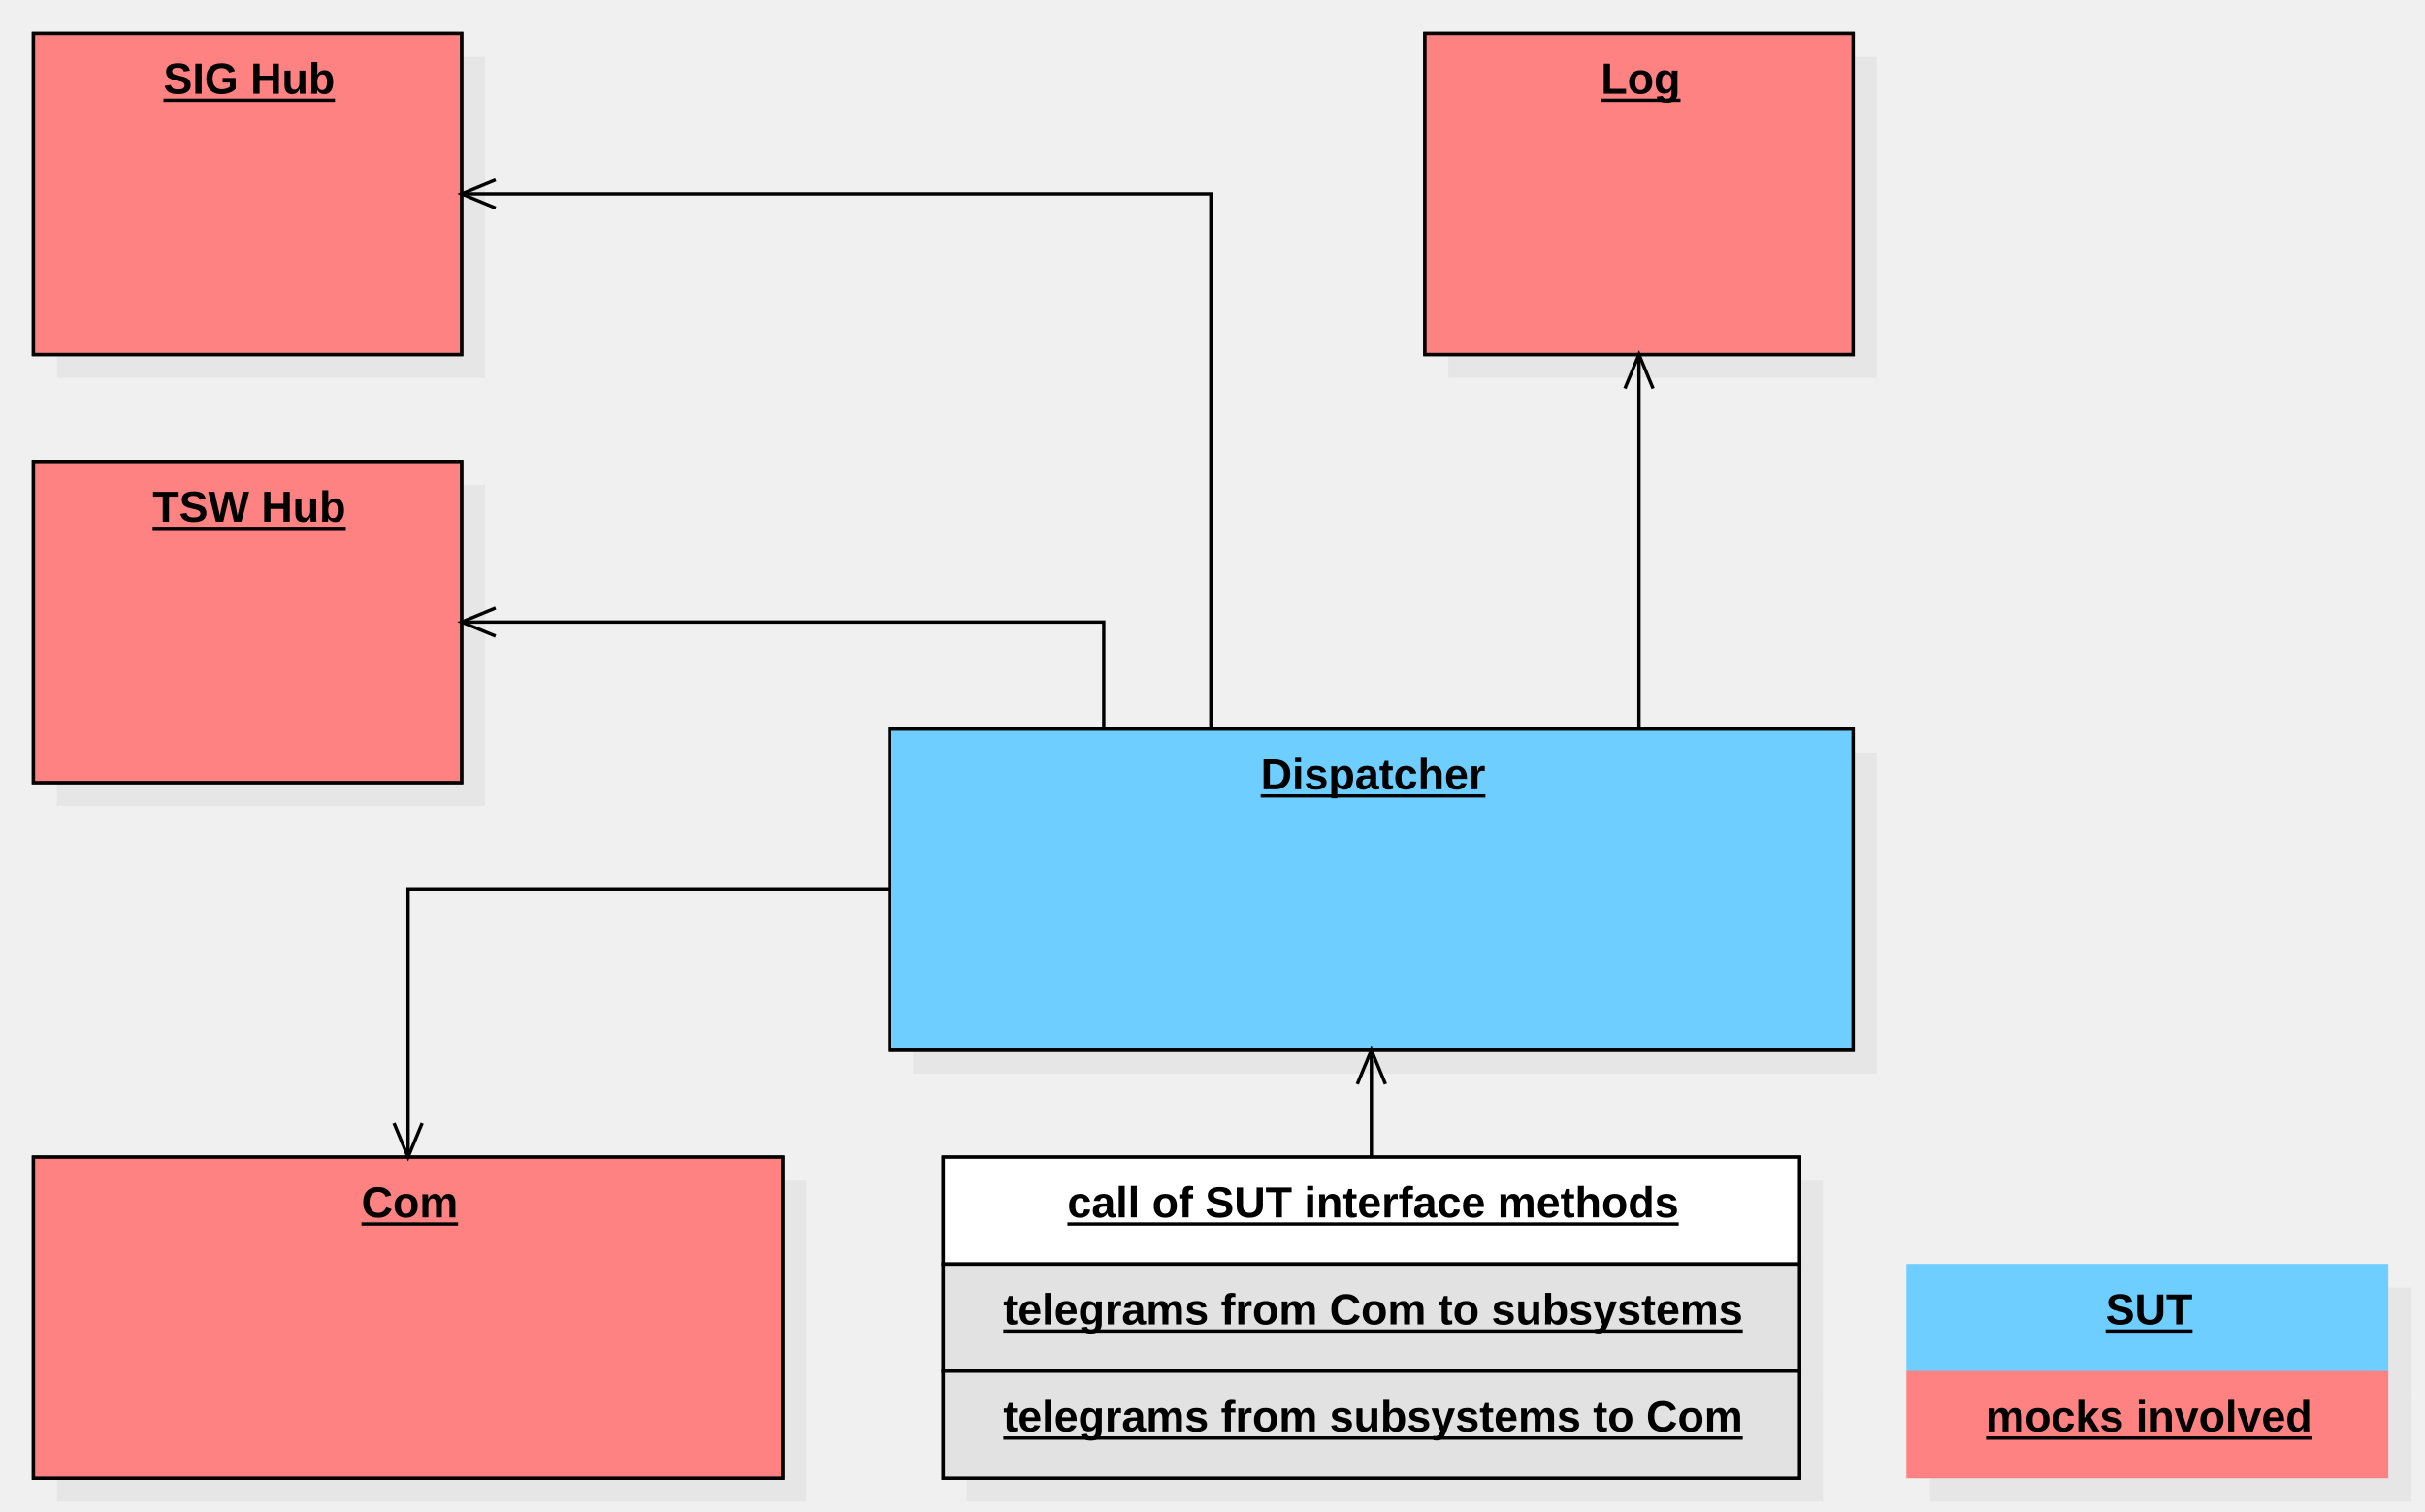
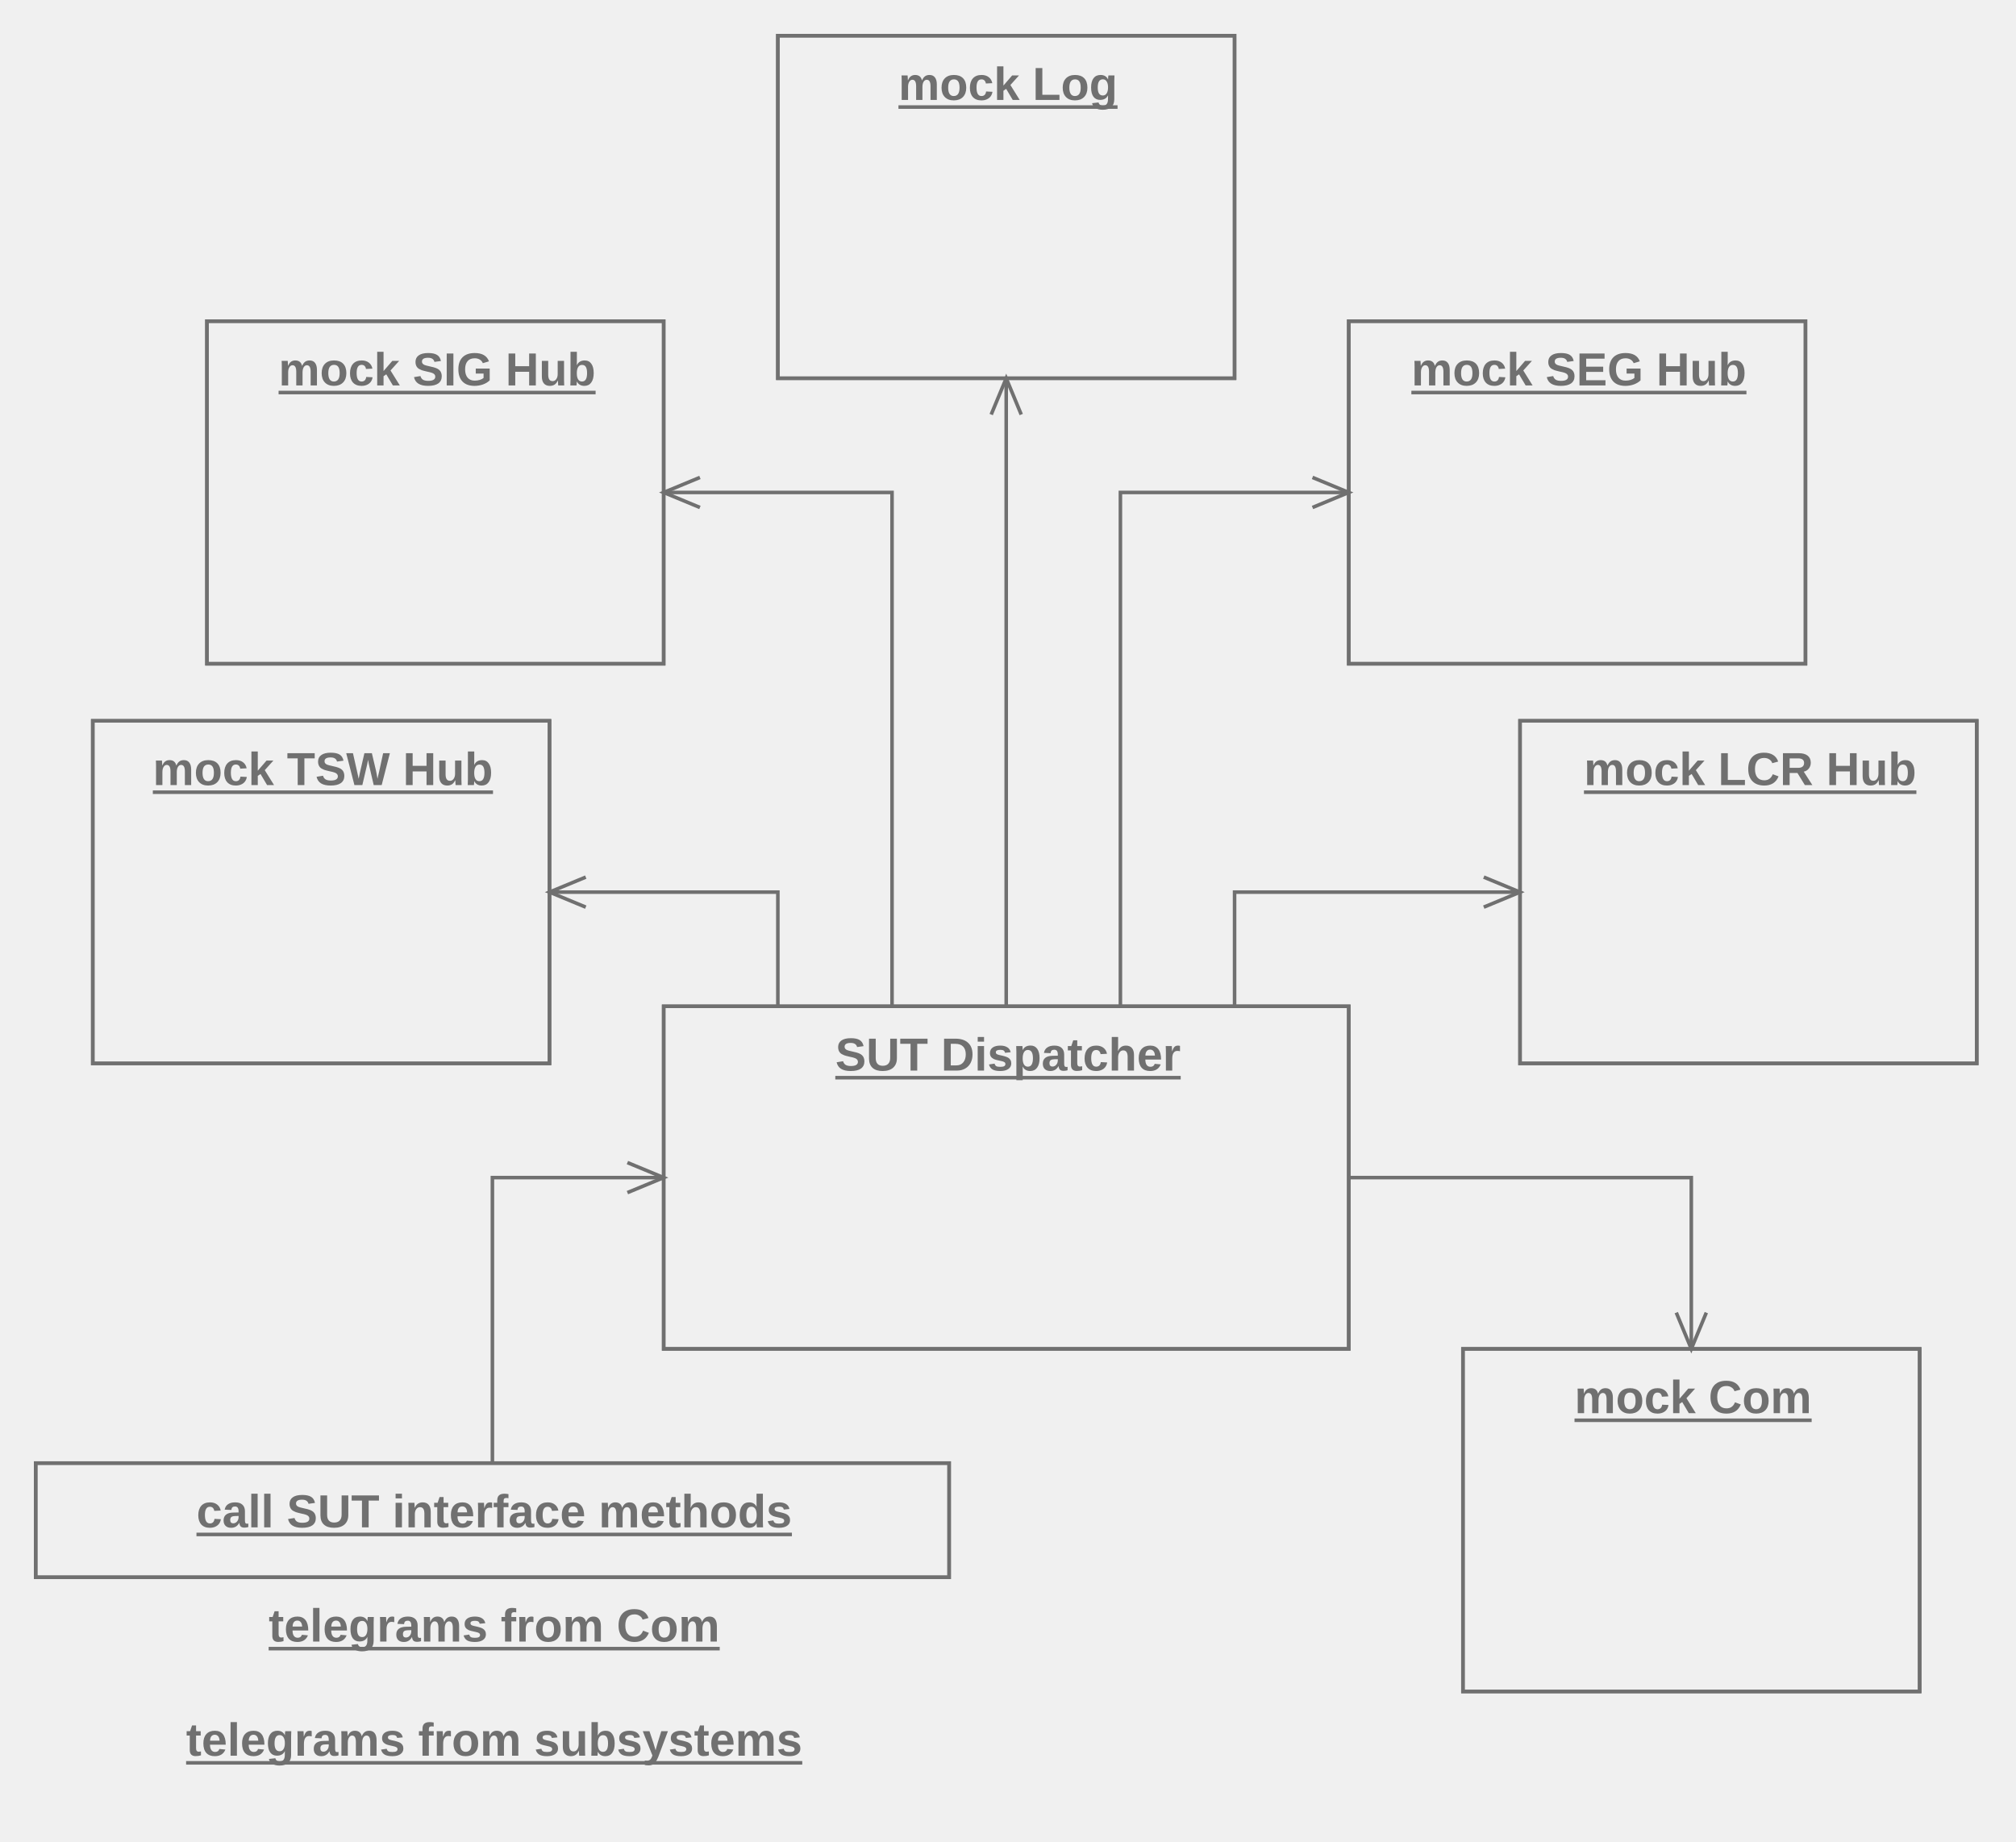
- <svg xmlns="http://www.w3.org/2000/svg" version="1.1" width="725" height="452">
+ <svg xmlns="http://www.w3.org/2000/svg" version="1.1" width="565" height="516">
  <defs />
  <g>
    <g>
-       <rect fill="#C0C0C0" stroke="none" x="1143" y="871" width="144" height="32" transform="matrix(1 0 0 1 -566 -486)" fill-opacity="0.2" />
-     </g>
-     <g>
-       <rect fill="#6DCEFF" stroke="none" x="1136" y="864" width="144" height="32" transform="matrix(1 0 0 1 -566 -486)" />
-     </g>
-     <g>
-       <path fill="none" stroke="#FFFFFF00" paint-order="fill stroke markers" d=" M 570 378 L 714 378 L 714 410 L 570 410 L 570 378 Z Z" stroke-miterlimit="10" stroke-dasharray="" />
-     </g>
-     <g>
-       <rect fill="#6DCEFF" stroke="none" x="1136" y="864" width="144" height="32" transform="matrix(1 0 0 1 -566 -486)" />
-     </g>
-     <g>
-       <path fill="none" stroke="#FFFFFF00" paint-order="fill stroke markers" d=" M 570 378 L 714 378 L 714 410 L 570 410 L 570 378 Z Z" stroke-miterlimit="10" stroke-dasharray="" />
-     </g>
-     <g>
-       <g>
-         <path fill="none" stroke="none" />
-         <text fill="#000000" stroke="none" font-family="Arial" font-size="13px" font-style="normal" font-weight="bold" text-decoration="undefined" x="1208.5" y="877.5" text-anchor="middle" dominant-baseline="central" transform="matrix(1 0 0 1 -566 -486)">
- SUT</text>
-         <path fill="none" stroke="#000000" paint-order="fill stroke markers" d=" M 655.5 398 L 629.5 398" stroke-miterlimit="10" stroke-dasharray="" />
-       </g>
-     </g>
-     <g>
-       <rect fill="#C0C0C0" stroke="none" x="583" y="631" width="128" height="96" transform="matrix(1 0 0 1 -566 -486)" fill-opacity="0.2" />
-     </g>
-     <g>
-       <rect fill="#FF8282" stroke="none" x="576" y="624" width="128" height="96" transform="matrix(1 0 0 1 -566 -486)" />
-     </g>
-     <g>
-       <path fill="none" stroke="#000000" paint-order="fill stroke markers" d=" M 10 138 L 138 138 L 138 234 L 10 234 L 10 138 Z Z" stroke-miterlimit="10" stroke-dasharray="" />
-     </g>
-     <g>
-       <rect fill="#FF8282" stroke="none" x="576" y="624" width="128" height="96" transform="matrix(1 0 0 1 -566 -486)" />
-     </g>
-     <g>
-       <path fill="none" stroke="#000000" paint-order="fill stroke markers" d=" M 10 138 L 138 138 L 138 234 L 10 234 L 10 138 Z Z" stroke-miterlimit="10" stroke-dasharray="" />
-     </g>
-     <g>
-       <g>
-         <path fill="none" stroke="none" />
-         <text fill="#000000" stroke="none" font-family="Arial" font-size="13px" font-style="normal" font-weight="bold" text-decoration="undefined" x="640.5" y="637.5" text-anchor="middle" dominant-baseline="central" transform="matrix(1 0 0 1 -566 -486)">
- TSW Hub</text>
-         <path fill="none" stroke="#000000" paint-order="fill stroke markers" d=" M 103.382 158 L 45.618 158" stroke-miterlimit="10" stroke-dasharray="" />
-       </g>
-     </g>
-     <g>
-       <rect fill="#C0C0C0" stroke="none" x="839" y="711" width="288" height="96" transform="matrix(1 0 0 1 -566 -486)" fill-opacity="0.2" />
-     </g>
-     <g>
-       <rect fill="#6DCEFF" stroke="none" x="832" y="704" width="288" height="96" transform="matrix(1 0 0 1 -566 -486)" />
-     </g>
-     <g>
-       <path fill="none" stroke="#000000" paint-order="fill stroke markers" d=" M 266 218 L 554 218 L 554 314 L 266 314 L 266 218 Z Z" stroke-miterlimit="10" stroke-dasharray="" />
-     </g>
-     <g>
-       <rect fill="#6DCEFF" stroke="none" x="832" y="704" width="288" height="96" transform="matrix(1 0 0 1 -566 -486)" />
-     </g>
-     <g>
-       <path fill="none" stroke="#000000" paint-order="fill stroke markers" d=" M 266 218 L 554 218 L 554 314 L 266 314 L 266 218 Z Z" stroke-miterlimit="10" stroke-dasharray="" />
-     </g>
-     <g>
-       <g>
-         <path fill="none" stroke="none" />
-         <text fill="#000000" stroke="none" font-family="Arial" font-size="13px" font-style="normal" font-weight="bold" text-decoration="undefined" x="976.5" y="717.5" text-anchor="middle" dominant-baseline="central" transform="matrix(1 0 0 1 -566 -486)">
- Dispatcher</text>
-         <path fill="none" stroke="#000000" paint-order="fill stroke markers" d=" M 444.095 238 L 376.905 238" stroke-miterlimit="10" stroke-dasharray="" />
-       </g>
-     </g>
-     <g>
-       <path fill="none" stroke="#000000" paint-order="fill stroke markers" d=" M 330 218 L 330 186 L 138 186" stroke-miterlimit="10" stroke-dasharray="" />
-     </g>
-     <g>
-       <path fill="none" stroke="#000000" paint-order="fill stroke markers" d=" M 148.163 181.79 L 138 186 L 148.163 190.21" stroke-miterlimit="10" stroke-dasharray="" />
-     </g>
-     <g>
-       <rect fill="#C0C0C0" stroke="none" x="583" y="839" width="224" height="96" transform="matrix(1 0 0 1 -566 -486)" fill-opacity="0.2" />
-     </g>
-     <g>
-       <rect fill="#FF8282" stroke="none" x="576" y="832" width="224" height="96" transform="matrix(1 0 0 1 -566 -486)" />
-     </g>
-     <g>
-       <path fill="none" stroke="#000000" paint-order="fill stroke markers" d=" M 10 346 L 234 346 L 234 442 L 10 442 L 10 346 Z Z" stroke-miterlimit="10" stroke-dasharray="" />
-     </g>
-     <g>
-       <rect fill="#FF8282" stroke="none" x="576" y="832" width="224" height="96" transform="matrix(1 0 0 1 -566 -486)" />
-     </g>
-     <g>
-       <path fill="none" stroke="#000000" paint-order="fill stroke markers" d=" M 10 346 L 234 346 L 234 442 L 10 442 L 10 346 Z Z" stroke-miterlimit="10" stroke-dasharray="" />
-     </g>
-     <g>
-       <g>
-         <path fill="none" stroke="none" />
-         <text fill="#000000" stroke="none" font-family="Arial" font-size="13px" font-style="normal" font-weight="bold" text-decoration="undefined" x="688.5" y="845.5" text-anchor="middle" dominant-baseline="central" transform="matrix(1 0 0 1 -566 -486)">
- Com</text>
-         <path fill="none" stroke="#000000" paint-order="fill stroke markers" d=" M 136.944 366 L 108.056 366" stroke-miterlimit="10" stroke-dasharray="" />
-       </g>
-     </g>
-     <g>
-       <path fill="none" stroke="#000000" paint-order="fill stroke markers" d=" M 410 346 L 410 314" stroke-miterlimit="10" stroke-dasharray="" />
-     </g>
-     <g>
-       <path fill="none" stroke="#000000" paint-order="fill stroke markers" d=" M 414.21 324.163 L 410 314 L 405.79 324.163" stroke-miterlimit="10" stroke-dasharray="" />
-     </g>
-     <g>
-       <rect fill="#C0C0C0" stroke="none" x="583" y="503" width="128" height="96" transform="matrix(1 0 0 1 -566 -486)" fill-opacity="0.2" />
-     </g>
-     <g>
-       <rect fill="#FF8282" stroke="none" x="576" y="496" width="128" height="96" transform="matrix(1 0 0 1 -566 -486)" />
-     </g>
-     <g>
-       <path fill="none" stroke="#000000" paint-order="fill stroke markers" d=" M 10 10 L 138 10 L 138 106 L 10 106 L 10 10 Z Z" stroke-miterlimit="10" stroke-dasharray="" />
-     </g>
-     <g>
-       <rect fill="#FF8282" stroke="none" x="576" y="496" width="128" height="96" transform="matrix(1 0 0 1 -566 -486)" />
-     </g>
-     <g>
-       <path fill="none" stroke="#000000" paint-order="fill stroke markers" d=" M 10 10 L 138 10 L 138 106 L 10 106 L 10 10 Z Z" stroke-miterlimit="10" stroke-dasharray="" />
-     </g>
-     <g>
-       <g>
-         <path fill="none" stroke="none" />
-         <text fill="#000000" stroke="none" font-family="Arial" font-size="13px" font-style="normal" font-weight="bold" text-decoration="undefined" x="640.5" y="509.5" text-anchor="middle" dominant-baseline="central" transform="matrix(1 0 0 1 -566 -486)">
- SIG Hub</text>
-         <path fill="none" stroke="#000000" paint-order="fill stroke markers" d=" M 100.138 30 L 48.862 30" stroke-miterlimit="10" stroke-dasharray="" />
-       </g>
-     </g>
-     <g>
-       <path fill="none" stroke="#000000" paint-order="fill stroke markers" d=" M 362 218 L 362 58 L 138 58" stroke-miterlimit="10" stroke-dasharray="" />
-     </g>
-     <g>
-       <path fill="none" stroke="#000000" paint-order="fill stroke markers" d=" M 148.163 53.79 L 138 58 L 148.163 62.21" stroke-miterlimit="10" stroke-dasharray="" />
-     </g>
-     <g>
-       <path fill="none" stroke="#000000" paint-order="fill stroke markers" d=" M 266 266 L 122 266 L 122 346" stroke-miterlimit="10" stroke-dasharray="" />
-     </g>
-     <g>
-       <path fill="none" stroke="#000000" paint-order="fill stroke markers" d=" M 117.79 335.837 L 122 346 L 126.21 335.837" stroke-miterlimit="10" stroke-dasharray="" />
-     </g>
-     <g>
-       <rect fill="#C0C0C0" stroke="none" x="1143" y="903" width="144" height="32" transform="matrix(1 0 0 1 -566 -486)" fill-opacity="0.2" />
-     </g>
-     <g>
-       <rect fill="#FF8282" stroke="none" x="1136" y="896" width="144" height="32" transform="matrix(1 0 0 1 -566 -486)" />
-     </g>
-     <g>
-       <path fill="none" stroke="#FFFFFF00" paint-order="fill stroke markers" d=" M 570 410 L 714 410 L 714 442 L 570 442 L 570 410 Z Z" stroke-miterlimit="10" stroke-dasharray="" />
-     </g>
-     <g>
-       <rect fill="#FF8282" stroke="none" x="1136" y="896" width="144" height="32" transform="matrix(1 0 0 1 -566 -486)" />
-     </g>
-     <g>
-       <path fill="none" stroke="#FFFFFF00" paint-order="fill stroke markers" d=" M 570 410 L 714 410 L 714 442 L 570 442 L 570 410 Z Z" stroke-miterlimit="10" stroke-dasharray="" />
-     </g>
-     <g>
-       <g>
-         <path fill="none" stroke="none" />
-         <text fill="#000000" stroke="none" font-family="Arial" font-size="13px" font-style="normal" font-weight="bold" text-decoration="undefined" x="1208.5" y="909.5" text-anchor="middle" dominant-baseline="central" transform="matrix(1 0 0 1 -566 -486)">
- mocks involved</text>
-         <path fill="none" stroke="#000000" paint-order="fill stroke markers" d=" M 691.269 430 L 593.731 430" stroke-miterlimit="10" stroke-dasharray="" />
-       </g>
-     </g>
-     <g>
-       <rect fill="#C0C0C0" stroke="none" x="855" y="839" width="256" height="32" transform="matrix(1 0 0 1 -566 -486)" fill-opacity="0.2" />
-     </g>
-     <g>
-       <rect fill="#ffffff" stroke="none" x="848" y="832" width="256" height="32" transform="matrix(1 0 0 1 -566 -486)" />
-     </g>
-     <g>
-       <path fill="none" stroke="#000000" paint-order="fill stroke markers" d=" M 282 346 L 538 346 L 538 378 L 282 378 L 282 346 Z Z" stroke-miterlimit="10" stroke-dasharray="" />
-     </g>
-     <g>
-       <rect fill="#ffffff" stroke="none" x="848" y="832" width="256" height="32" transform="matrix(1 0 0 1 -566 -486)" />
-     </g>
-     <g>
-       <path fill="none" stroke="#000000" paint-order="fill stroke markers" d=" M 282 346 L 538 346 L 538 378 L 282 378 L 282 346 Z Z" stroke-miterlimit="10" stroke-dasharray="" />
-     </g>
-     <g>
-       <g>
-         <path fill="none" stroke="none" />
-         <text fill="#000000" stroke="none" font-family="Arial" font-size="13px" font-style="normal" font-weight="bold" text-decoration="undefined" x="976.5" y="845.5" text-anchor="middle" dominant-baseline="central" transform="matrix(1 0 0 1 -566 -486)">
- call of SUT interface methods</text>
-         <path fill="none" stroke="#000000" paint-order="fill stroke markers" d=" M 501.881 366 L 319.119 366" stroke-miterlimit="10" stroke-dasharray="" />
-       </g>
-     </g>
-     <g>
-       <rect fill="#C0C0C0" stroke="none" x="999" y="503" width="128" height="96" transform="matrix(1 0 0 1 -566 -486)" fill-opacity="0.2" />
-     </g>
-     <g>
-       <rect fill="#FF8282" stroke="none" x="992" y="496" width="128" height="96" transform="matrix(1 0 0 1 -566 -486)" />
-     </g>
-     <g>
-       <path fill="none" stroke="#000000" paint-order="fill stroke markers" d=" M 426 10 L 554 10 L 554 106 L 426 106 L 426 10 Z Z" stroke-miterlimit="10" stroke-dasharray="" />
-     </g>
-     <g>
-       <rect fill="#FF8282" stroke="none" x="992" y="496" width="128" height="96" transform="matrix(1 0 0 1 -566 -486)" />
-     </g>
-     <g>
-       <path fill="none" stroke="#000000" paint-order="fill stroke markers" d=" M 426 10 L 554 10 L 554 106 L 426 106 L 426 10 Z Z" stroke-miterlimit="10" stroke-dasharray="" />
-     </g>
-     <g>
-       <g>
-         <path fill="none" stroke="none" />
-         <text fill="#000000" stroke="none" font-family="Arial" font-size="13px" font-style="normal" font-weight="bold" text-decoration="undefined" x="1056.5" y="509.5" text-anchor="middle" dominant-baseline="central" transform="matrix(1 0 0 1 -566 -486)">
- Log</text>
-         <path fill="none" stroke="#000000" paint-order="fill stroke markers" d=" M 502.411 30 L 478.589 30" stroke-miterlimit="10" stroke-dasharray="" />
-       </g>
-     </g>
-     <g>
-       <path fill="none" stroke="#000000" paint-order="fill stroke markers" d=" M 490 218 L 490 106" stroke-miterlimit="10" stroke-dasharray="" />
-     </g>
-     <g>
-       <path fill="none" stroke="#000000" paint-order="fill stroke markers" d=" M 494.21 116.163 L 490 106 L 485.79 116.163" stroke-miterlimit="10" stroke-dasharray="" />
-     </g>
-     <g>
-       <rect fill="#C0C0C0" stroke="none" x="855" y="871" width="256" height="32" transform="matrix(1 0 0 1 -566 -486)" fill-opacity="0.2" />
-     </g>
-     <g>
-       <rect fill="#E2E2E2" stroke="none" x="848" y="864" width="256" height="32" transform="matrix(1 0 0 1 -566 -486)" />
-     </g>
-     <g>
-       <path fill="none" stroke="#000000" paint-order="fill stroke markers" d=" M 282 378 L 538 378 L 538 410 L 282 410 L 282 378 Z Z" stroke-miterlimit="10" stroke-dasharray="" />
-     </g>
-     <g>
-       <rect fill="#E2E2E2" stroke="none" x="848" y="864" width="256" height="32" transform="matrix(1 0 0 1 -566 -486)" />
-     </g>
-     <g>
-       <path fill="none" stroke="#000000" paint-order="fill stroke markers" d=" M 282 378 L 538 378 L 538 410 L 282 410 L 282 378 Z Z" stroke-miterlimit="10" stroke-dasharray="" />
-     </g>
-     <g>
-       <g>
-         <path fill="none" stroke="none" />
-         <text fill="#000000" stroke="none" font-family="Arial" font-size="13px" font-style="normal" font-weight="bold" text-decoration="undefined" x="976.5" y="877.5" text-anchor="middle" dominant-baseline="central" transform="matrix(1 0 0 1 -566 -486)">
- telegrams from Com to subsystems</text>
-         <path fill="none" stroke="#000000" paint-order="fill stroke markers" d=" M 521.032 398 L 299.968 398" stroke-miterlimit="10" stroke-dasharray="" />
-       </g>
-     </g>
-     <g>
-       <rect fill="#C0C0C0" stroke="none" x="855" y="903" width="256" height="32" transform="matrix(1 0 0 1 -566 -486)" fill-opacity="0.2" />
-     </g>
-     <g>
-       <rect fill="#E2E2E2" stroke="none" x="848" y="896" width="256" height="32" transform="matrix(1 0 0 1 -566 -486)" />
-     </g>
-     <g>
-       <path fill="none" stroke="#000000" paint-order="fill stroke markers" d=" M 282 410 L 538 410 L 538 442 L 282 442 L 282 410 Z Z" stroke-miterlimit="10" stroke-dasharray="" />
-     </g>
-     <g>
-       <rect fill="#E2E2E2" stroke="none" x="848" y="896" width="256" height="32" transform="matrix(1 0 0 1 -566 -486)" />
-     </g>
-     <g>
-       <path fill="none" stroke="#000000" paint-order="fill stroke markers" d=" M 282 410 L 538 410 L 538 442 L 282 442 L 282 410 Z Z" stroke-miterlimit="10" stroke-dasharray="" />
-     </g>
-     <g>
-       <g>
-         <path fill="none" stroke="none" />
-         <text fill="#000000" stroke="none" font-family="Arial" font-size="13px" font-style="normal" font-weight="bold" text-decoration="undefined" x="976.5" y="909.5" text-anchor="middle" dominant-baseline="central" transform="matrix(1 0 0 1 -566 -486)">
- telegrams from subsystems to Com</text>
-         <path fill="none" stroke="#000000" paint-order="fill stroke markers" d=" M 521.032 430 L 299.968 430" stroke-miterlimit="10" stroke-dasharray="" />
-       </g>
+       <rect fill="#FFFFFF00" stroke="none" x="576" y="624" width="128" height="96" transform="matrix(1 0 0 1 -550 -422)" />
+     </g>
+     <g>
+       <path fill="none" stroke="#707070" paint-order="fill stroke markers" d=" M 26 202 L 154 202 L 154 298 L 26 298 L 26 202 Z Z" stroke-miterlimit="10" stroke-dasharray="" />
+     </g>
+     <g>
+       <rect fill="#FFFFFF00" stroke="none" x="576" y="624" width="128" height="96" transform="matrix(1 0 0 1 -550 -422)" />
+     </g>
+     <g>
+       <path fill="none" stroke="#707070" paint-order="fill stroke markers" d=" M 26 202 L 154 202 L 154 298 L 26 298 L 26 202 Z Z" stroke-miterlimit="10" stroke-dasharray="" />
+     </g>
+     <g>
+       <g>
+         <path fill="none" stroke="none" />
+         <text fill="#707070" stroke="none" font-family="Arial" font-size="13px" font-style="normal" font-weight="bold" text-decoration="undefined" x="640.5" y="637.5" text-anchor="middle" dominant-baseline="central" transform="matrix(1 0 0 1 -550 -422)">
+ mock TSW Hub</text>
+         <path fill="none" stroke="#707070" paint-order="fill stroke markers" d=" M 138.168 222 L 42.832 222" stroke-miterlimit="10" stroke-dasharray="" />
+       </g>
+     </g>
+     <g>
+       <rect fill="#FFFFFF00" stroke="none" x="736" y="704" width="192" height="96" transform="matrix(1 0 0 1 -550 -422)" />
+     </g>
+     <g>
+       <path fill="none" stroke="#707070" paint-order="fill stroke markers" d=" M 186 282 L 378 282 L 378 378 L 186 378 L 186 282 Z Z" stroke-miterlimit="10" stroke-dasharray="" />
+     </g>
+     <g>
+       <rect fill="#FFFFFF00" stroke="none" x="736" y="704" width="192" height="96" transform="matrix(1 0 0 1 -550 -422)" />
+     </g>
+     <g>
+       <path fill="none" stroke="#707070" paint-order="fill stroke markers" d=" M 186 282 L 378 282 L 378 378 L 186 378 L 186 282 Z Z" stroke-miterlimit="10" stroke-dasharray="" />
+     </g>
+     <g>
+       <g>
+         <path fill="none" stroke="none" />
+         <text fill="#707070" stroke="none" font-family="Arial" font-size="13px" font-style="normal" font-weight="bold" text-decoration="undefined" x="832.5" y="717.5" text-anchor="middle" dominant-baseline="central" transform="matrix(1 0 0 1 -550 -422)">
+ SUT Dispatcher</text>
+         <path fill="none" stroke="#707070" paint-order="fill stroke markers" d=" M 330.901 302 L 234.099 302" stroke-miterlimit="10" stroke-dasharray="" />
+       </g>
+     </g>
+     <g>
+       <path fill="none" stroke="#707070" paint-order="fill stroke markers" d=" M 218 282 L 218 250 L 154 250" stroke-miterlimit="10" stroke-dasharray="" />
+     </g>
+     <g>
+       <path fill="none" stroke="#707070" paint-order="fill stroke markers" d=" M 164.163 245.79 L 154 250 L 164.163 254.21" stroke-miterlimit="10" stroke-dasharray="" />
+     </g>
+     <g>
+       <rect fill="#FFFFFF00" stroke="none" x="960" y="800" width="128" height="96" transform="matrix(1 0 0 1 -550 -422)" />
+     </g>
+     <g>
+       <path fill="none" stroke="#707070" paint-order="fill stroke markers" d=" M 410 378 L 538 378 L 538 474 L 410 474 L 410 378 Z Z" stroke-miterlimit="10" stroke-dasharray="" />
+     </g>
+     <g>
+       <rect fill="#FFFFFF00" stroke="none" x="960" y="800" width="128" height="96" transform="matrix(1 0 0 1 -550 -422)" />
+     </g>
+     <g>
+       <path fill="none" stroke="#707070" paint-order="fill stroke markers" d=" M 410 378 L 538 378 L 538 474 L 410 474 L 410 378 Z Z" stroke-miterlimit="10" stroke-dasharray="" />
+     </g>
+     <g>
+       <g>
+         <path fill="none" stroke="none" />
+         <text fill="#707070" stroke="none" font-family="Arial" font-size="13px" font-style="normal" font-weight="bold" text-decoration="undefined" x="1024.5" y="813.5" text-anchor="middle" dominant-baseline="central" transform="matrix(1 0 0 1 -550 -422)">
+ mock Com</text>
+         <path fill="none" stroke="#707070" paint-order="fill stroke markers" d=" M 507.73 398 L 441.27 398" stroke-miterlimit="10" stroke-dasharray="" />
+       </g>
+     </g>
+     <g>
+       <path fill="none" stroke="#707070" paint-order="fill stroke markers" d=" M 138 410 L 138 330 L 186 330" stroke-miterlimit="10" stroke-dasharray="" />
+     </g>
+     <g>
+       <path fill="none" stroke="#707070" paint-order="fill stroke markers" d=" M 175.837 334.21 L 186 330 L 175.837 325.79" stroke-miterlimit="10" stroke-dasharray="" />
+     </g>
+     <g>
+       <rect fill="#FFFFFF00" stroke="none" x="608" y="512" width="128" height="96" transform="matrix(1 0 0 1 -550 -422)" />
+     </g>
+     <g>
+       <path fill="none" stroke="#707070" paint-order="fill stroke markers" d=" M 58 90 L 186 90 L 186 186 L 58 186 L 58 90 Z Z" stroke-miterlimit="10" stroke-dasharray="" />
+     </g>
+     <g>
+       <rect fill="#FFFFFF00" stroke="none" x="608" y="512" width="128" height="96" transform="matrix(1 0 0 1 -550 -422)" />
+     </g>
+     <g>
+       <path fill="none" stroke="#707070" paint-order="fill stroke markers" d=" M 58 90 L 186 90 L 186 186 L 58 186 L 58 90 Z Z" stroke-miterlimit="10" stroke-dasharray="" />
+     </g>
+     <g>
+       <g>
+         <path fill="none" stroke="none" />
+         <text fill="#707070" stroke="none" font-family="Arial" font-size="13px" font-style="normal" font-weight="bold" text-decoration="undefined" x="672.5" y="525.5" text-anchor="middle" dominant-baseline="central" transform="matrix(1 0 0 1 -550 -422)">
+ mock SIG Hub</text>
+         <path fill="none" stroke="#707070" paint-order="fill stroke markers" d=" M 166.924 110 L 78.076 110" stroke-miterlimit="10" stroke-dasharray="" />
+       </g>
+     </g>
+     <g>
+       <path fill="none" stroke="#707070" paint-order="fill stroke markers" d=" M 250 282 L 250 138 L 186 138" stroke-miterlimit="10" stroke-dasharray="" />
+     </g>
+     <g>
+       <path fill="none" stroke="#707070" paint-order="fill stroke markers" d=" M 196.163 133.79 L 186 138 L 196.163 142.21" stroke-miterlimit="10" stroke-dasharray="" />
+     </g>
+     <g>
+       <path fill="none" stroke="#707070" paint-order="fill stroke markers" d=" M 378 330 L 474 330 L 474 378" stroke-miterlimit="10" stroke-dasharray="" />
+     </g>
+     <g>
+       <path fill="none" stroke="#707070" paint-order="fill stroke markers" d=" M 469.79 367.837 L 474 378 L 478.21 367.837" stroke-miterlimit="10" stroke-dasharray="" />
+     </g>
+     <g>
+       <rect fill="#FFFFFF00" stroke="none" x="560" y="832" width="256" height="32" transform="matrix(1 0 0 1 -550 -422)" />
+     </g>
+     <g>
+       <path fill="none" stroke="#707070" paint-order="fill stroke markers" d=" M 10 410 L 266 410 L 266 442 L 10 442 L 10 410 Z Z" stroke-miterlimit="10" stroke-dasharray="" />
+     </g>
+     <g>
+       <rect fill="#FFFFFF00" stroke="none" x="560" y="832" width="256" height="32" transform="matrix(1 0 0 1 -550 -422)" />
+     </g>
+     <g>
+       <path fill="none" stroke="#707070" paint-order="fill stroke markers" d=" M 10 410 L 266 410 L 266 442 L 10 442 L 10 410 Z Z" stroke-miterlimit="10" stroke-dasharray="" />
+     </g>
+     <g>
+       <g>
+         <path fill="none" stroke="none" />
+         <text fill="#707070" stroke="none" font-family="Arial" font-size="13px" font-style="normal" font-weight="bold" text-decoration="undefined" x="688.5" y="845.5" text-anchor="middle" dominant-baseline="central" transform="matrix(1 0 0 1 -550 -422)">
+ call SUT interface methods</text>
+         <path fill="none" stroke="#707070" paint-order="fill stroke markers" d=" M 221.94 430 L 55.06 430" stroke-miterlimit="10" stroke-dasharray="" />
+       </g>
+     </g>
+     <g>
+       <rect fill="#FFFFFF00" stroke="none" x="768" y="432" width="128" height="96" transform="matrix(1 0 0 1 -550 -422)" />
+     </g>
+     <g>
+       <path fill="none" stroke="#707070" paint-order="fill stroke markers" d=" M 218 10 L 346 10 L 346 106 L 218 106 L 218 10 Z Z" stroke-miterlimit="10" stroke-dasharray="" />
+     </g>
+     <g>
+       <rect fill="#FFFFFF00" stroke="none" x="768" y="432" width="128" height="96" transform="matrix(1 0 0 1 -550 -422)" />
+     </g>
+     <g>
+       <path fill="none" stroke="#707070" paint-order="fill stroke markers" d=" M 218 10 L 346 10 L 346 106 L 218 106 L 218 10 Z Z" stroke-miterlimit="10" stroke-dasharray="" />
+     </g>
+     <g>
+       <g>
+         <path fill="none" stroke="none" />
+         <text fill="#707070" stroke="none" font-family="Arial" font-size="13px" font-style="normal" font-weight="bold" text-decoration="undefined" x="832.5" y="445.5" text-anchor="middle" dominant-baseline="central" transform="matrix(1 0 0 1 -550 -422)">
+ mock Log</text>
+         <path fill="none" stroke="#707070" paint-order="fill stroke markers" d=" M 313.197 30 L 251.803 30" stroke-miterlimit="10" stroke-dasharray="" />
+       </g>
+     </g>
+     <g>
+       <path fill="none" stroke="#707070" paint-order="fill stroke markers" d=" M 282 282 L 282 106" stroke-miterlimit="10" stroke-dasharray="" />
+     </g>
+     <g>
+       <path fill="none" stroke="#707070" paint-order="fill stroke markers" d=" M 286.21 116.163 L 282 106 L 277.79 116.163" stroke-miterlimit="10" stroke-dasharray="" />
+     </g>
+     <g>
+       <rect fill="#FFFFFF00" stroke="none" x="560" y="864" width="256" height="32" transform="matrix(1 0 0 1 -550 -422)" />
+     </g>
+     <g>
+       <path fill="none" stroke="#FFFFFF00" paint-order="fill stroke markers" d=" M 10 442 L 266 442 L 266 474 L 10 474 L 10 442 Z Z" stroke-miterlimit="10" stroke-dasharray="" />
+     </g>
+     <g>
+       <rect fill="#FFFFFF00" stroke="none" x="560" y="864" width="256" height="32" transform="matrix(1 0 0 1 -550 -422)" />
+     </g>
+     <g>
+       <path fill="none" stroke="#FFFFFF00" paint-order="fill stroke markers" d=" M 10 442 L 266 442 L 266 474 L 10 474 L 10 442 Z Z" stroke-miterlimit="10" stroke-dasharray="" />
+     </g>
+     <g>
+       <g>
+         <path fill="none" stroke="none" />
+         <text fill="#707070" stroke="none" font-family="Arial" font-size="13px" font-style="normal" font-weight="bold" text-decoration="undefined" x="688.5" y="877.5" text-anchor="middle" dominant-baseline="central" transform="matrix(1 0 0 1 -550 -422)">
+ telegrams from Com</text>
+         <path fill="none" stroke="#707070" paint-order="fill stroke markers" d=" M 201.71 462 L 75.29 462" stroke-miterlimit="10" stroke-dasharray="" />
+       </g>
+     </g>
+     <g>
+       <rect fill="#FFFFFF00" stroke="none" x="560" y="896" width="256" height="32" transform="matrix(1 0 0 1 -550 -422)" />
+     </g>
+     <g>
+       <path fill="none" stroke="#FFFFFF00" paint-order="fill stroke markers" d=" M 10 474 L 266 474 L 266 506 L 10 506 L 10 474 Z Z" stroke-miterlimit="10" stroke-dasharray="" />
+     </g>
+     <g>
+       <rect fill="#FFFFFF00" stroke="none" x="560" y="896" width="256" height="32" transform="matrix(1 0 0 1 -550 -422)" />
+     </g>
+     <g>
+       <path fill="none" stroke="#FFFFFF00" paint-order="fill stroke markers" d=" M 10 474 L 266 474 L 266 506 L 10 506 L 10 474 Z Z" stroke-miterlimit="10" stroke-dasharray="" />
+     </g>
+     <g>
+       <g>
+         <path fill="none" stroke="none" />
+         <text fill="#707070" stroke="none" font-family="Arial" font-size="13px" font-style="normal" font-weight="bold" text-decoration="undefined" x="688.5" y="909.5" text-anchor="middle" dominant-baseline="central" transform="matrix(1 0 0 1 -550 -422)">
+ telegrams from subsystems</text>
+         <path fill="none" stroke="#707070" paint-order="fill stroke markers" d=" M 224.841 494 L 52.159 494" stroke-miterlimit="10" stroke-dasharray="" />
+       </g>
+     </g>
+     <g>
+       <rect fill="#FFFFFF00" stroke="none" x="976" y="624" width="128" height="96" transform="matrix(1 0 0 1 -550 -422)" />
+     </g>
+     <g>
+       <path fill="none" stroke="#707070" paint-order="fill stroke markers" d=" M 426 202 L 554 202 L 554 298 L 426 298 L 426 202 Z Z" stroke-miterlimit="10" stroke-dasharray="" />
+     </g>
+     <g>
+       <rect fill="#FFFFFF00" stroke="none" x="976" y="624" width="128" height="96" transform="matrix(1 0 0 1 -550 -422)" />
+     </g>
+     <g>
+       <path fill="none" stroke="#707070" paint-order="fill stroke markers" d=" M 426 202 L 554 202 L 554 298 L 426 298 L 426 202 Z Z" stroke-miterlimit="10" stroke-dasharray="" />
+     </g>
+     <g>
+       <g>
+         <path fill="none" stroke="none" />
+         <text fill="#707070" stroke="none" font-family="Arial" font-size="13px" font-style="normal" font-weight="bold" text-decoration="undefined" x="1040.5" y="637.5" text-anchor="middle" dominant-baseline="central" transform="matrix(1 0 0 1 -550 -422)">
+ mock LCR Hub</text>
+         <path fill="none" stroke="#707070" paint-order="fill stroke markers" d=" M 537.085 222 L 443.915 222" stroke-miterlimit="10" stroke-dasharray="" />
+       </g>
+     </g>
+     <g>
+       <rect fill="#FFFFFF00" stroke="none" x="928" y="512" width="128" height="96" transform="matrix(1 0 0 1 -550 -422)" />
+     </g>
+     <g>
+       <path fill="none" stroke="#707070" paint-order="fill stroke markers" d=" M 378 90 L 506 90 L 506 186 L 378 186 L 378 90 Z Z" stroke-miterlimit="10" stroke-dasharray="" />
+     </g>
+     <g>
+       <rect fill="#FFFFFF00" stroke="none" x="928" y="512" width="128" height="96" transform="matrix(1 0 0 1 -550 -422)" />
+     </g>
+     <g>
+       <path fill="none" stroke="#707070" paint-order="fill stroke markers" d=" M 378 90 L 506 90 L 506 186 L 378 186 L 378 90 Z Z" stroke-miterlimit="10" stroke-dasharray="" />
+     </g>
+     <g>
+       <g>
+         <path fill="none" stroke="none" />
+         <text fill="#707070" stroke="none" font-family="Arial" font-size="13px" font-style="normal" font-weight="bold" text-decoration="undefined" x="992.5" y="525.5" text-anchor="middle" dominant-baseline="central" transform="matrix(1 0 0 1 -550 -422)">
+ mock SEG Hub</text>
+         <path fill="none" stroke="#707070" paint-order="fill stroke markers" d=" M 489.454 110 L 395.546 110" stroke-miterlimit="10" stroke-dasharray="" />
+       </g>
+     </g>
+     <g>
+       <path fill="none" stroke="#707070" paint-order="fill stroke markers" d=" M 346 282 L 346 250 L 426 250" stroke-miterlimit="10" stroke-dasharray="" />
+     </g>
+     <g>
+       <path fill="none" stroke="#707070" paint-order="fill stroke markers" d=" M 415.837 254.21 L 426 250 L 415.837 245.79" stroke-miterlimit="10" stroke-dasharray="" />
+     </g>
+     <g>
+       <path fill="none" stroke="#707070" paint-order="fill stroke markers" d=" M 314 282 L 314 138 L 378 138" stroke-miterlimit="10" stroke-dasharray="" />
+     </g>
+     <g>
+       <path fill="none" stroke="#707070" paint-order="fill stroke markers" d=" M 367.837 142.21 L 378 138 L 367.837 133.79" stroke-miterlimit="10" stroke-dasharray="" />
    </g>
  </g>
</svg>
